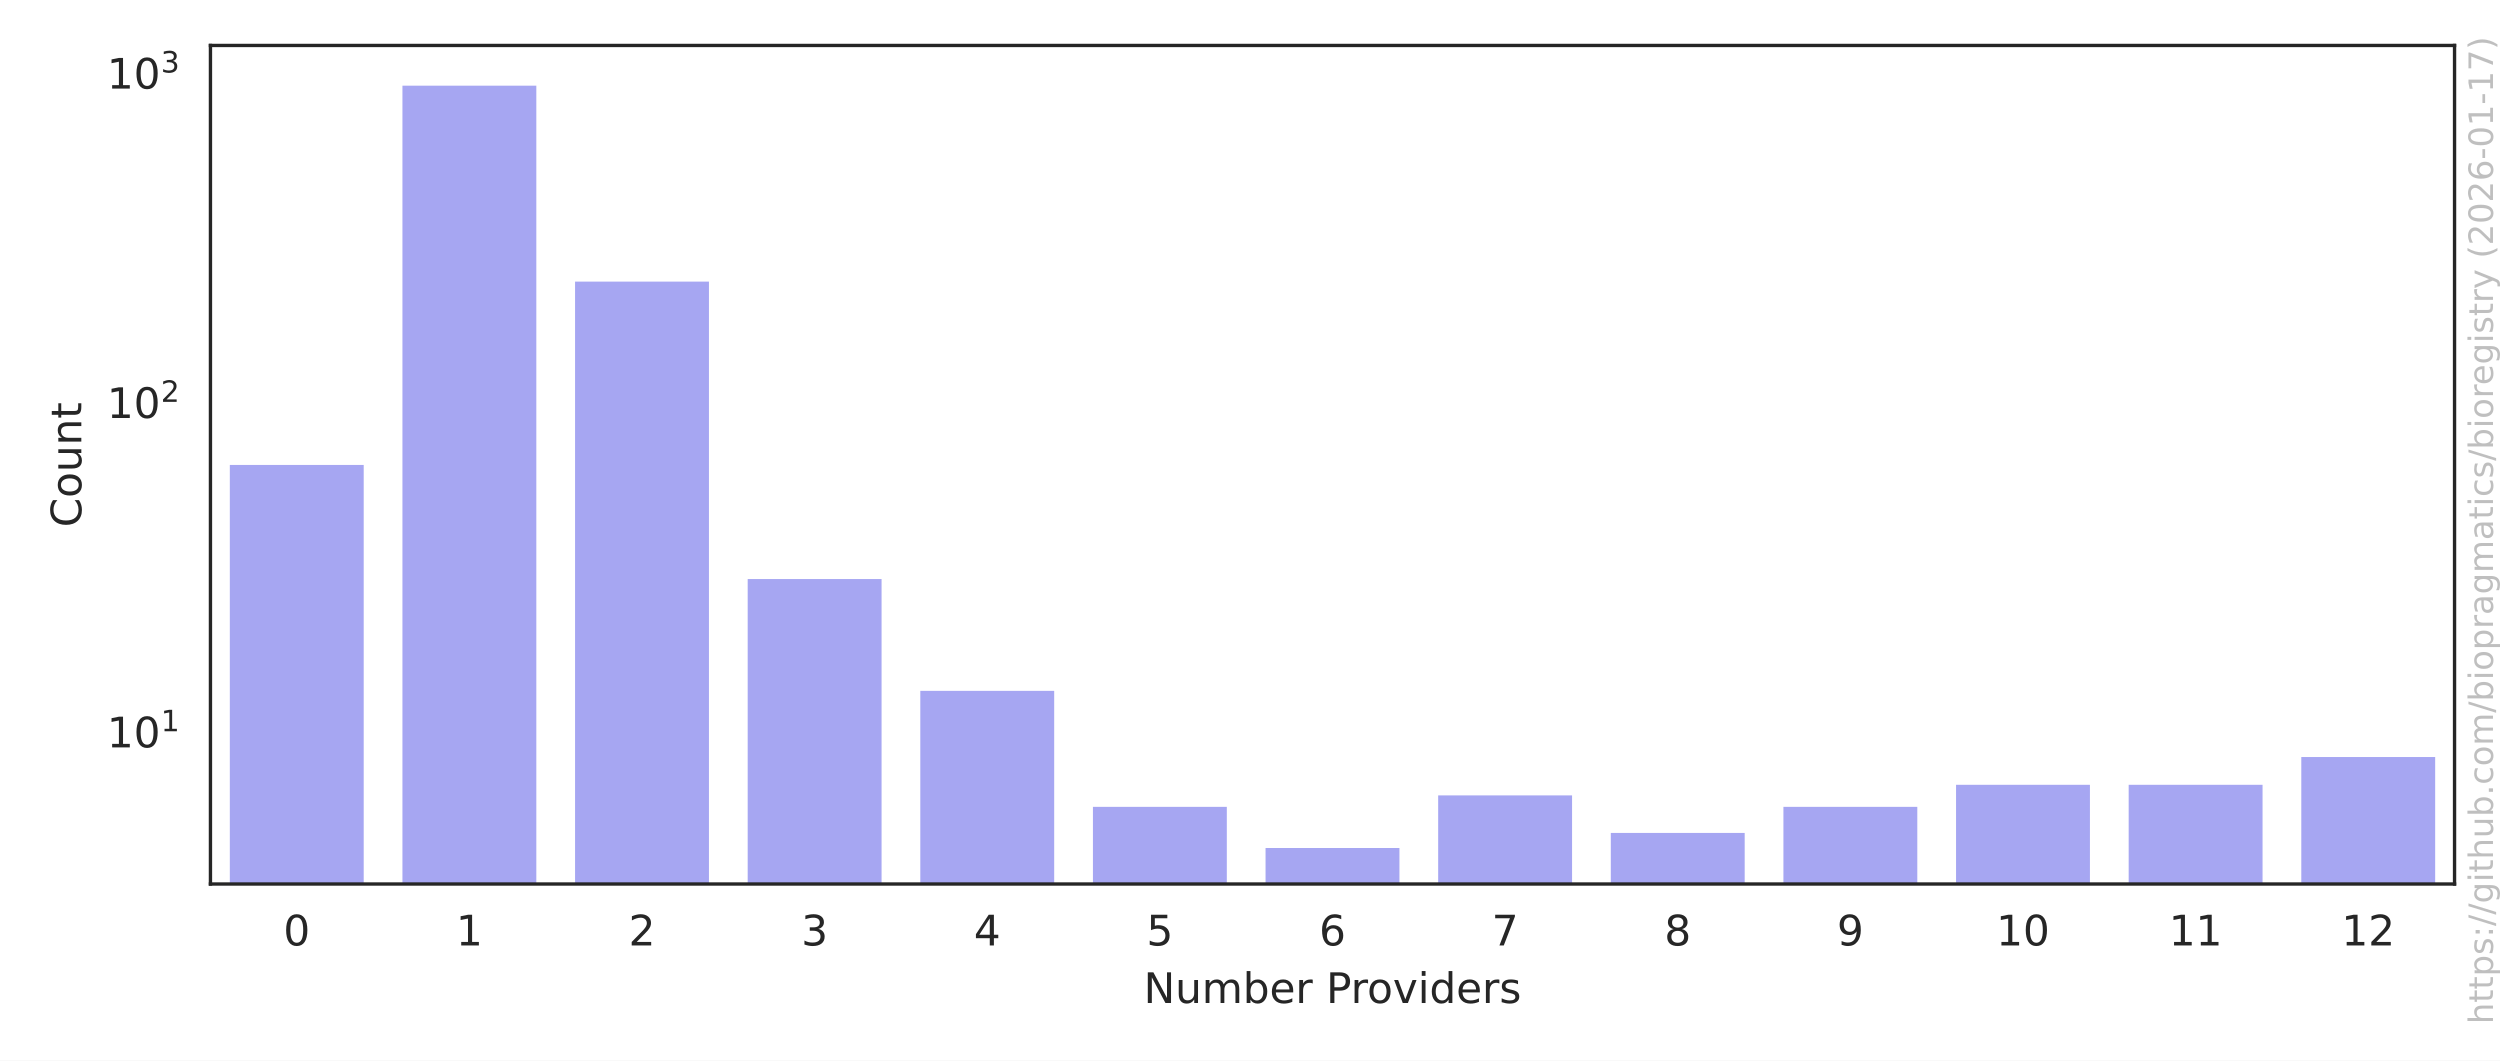
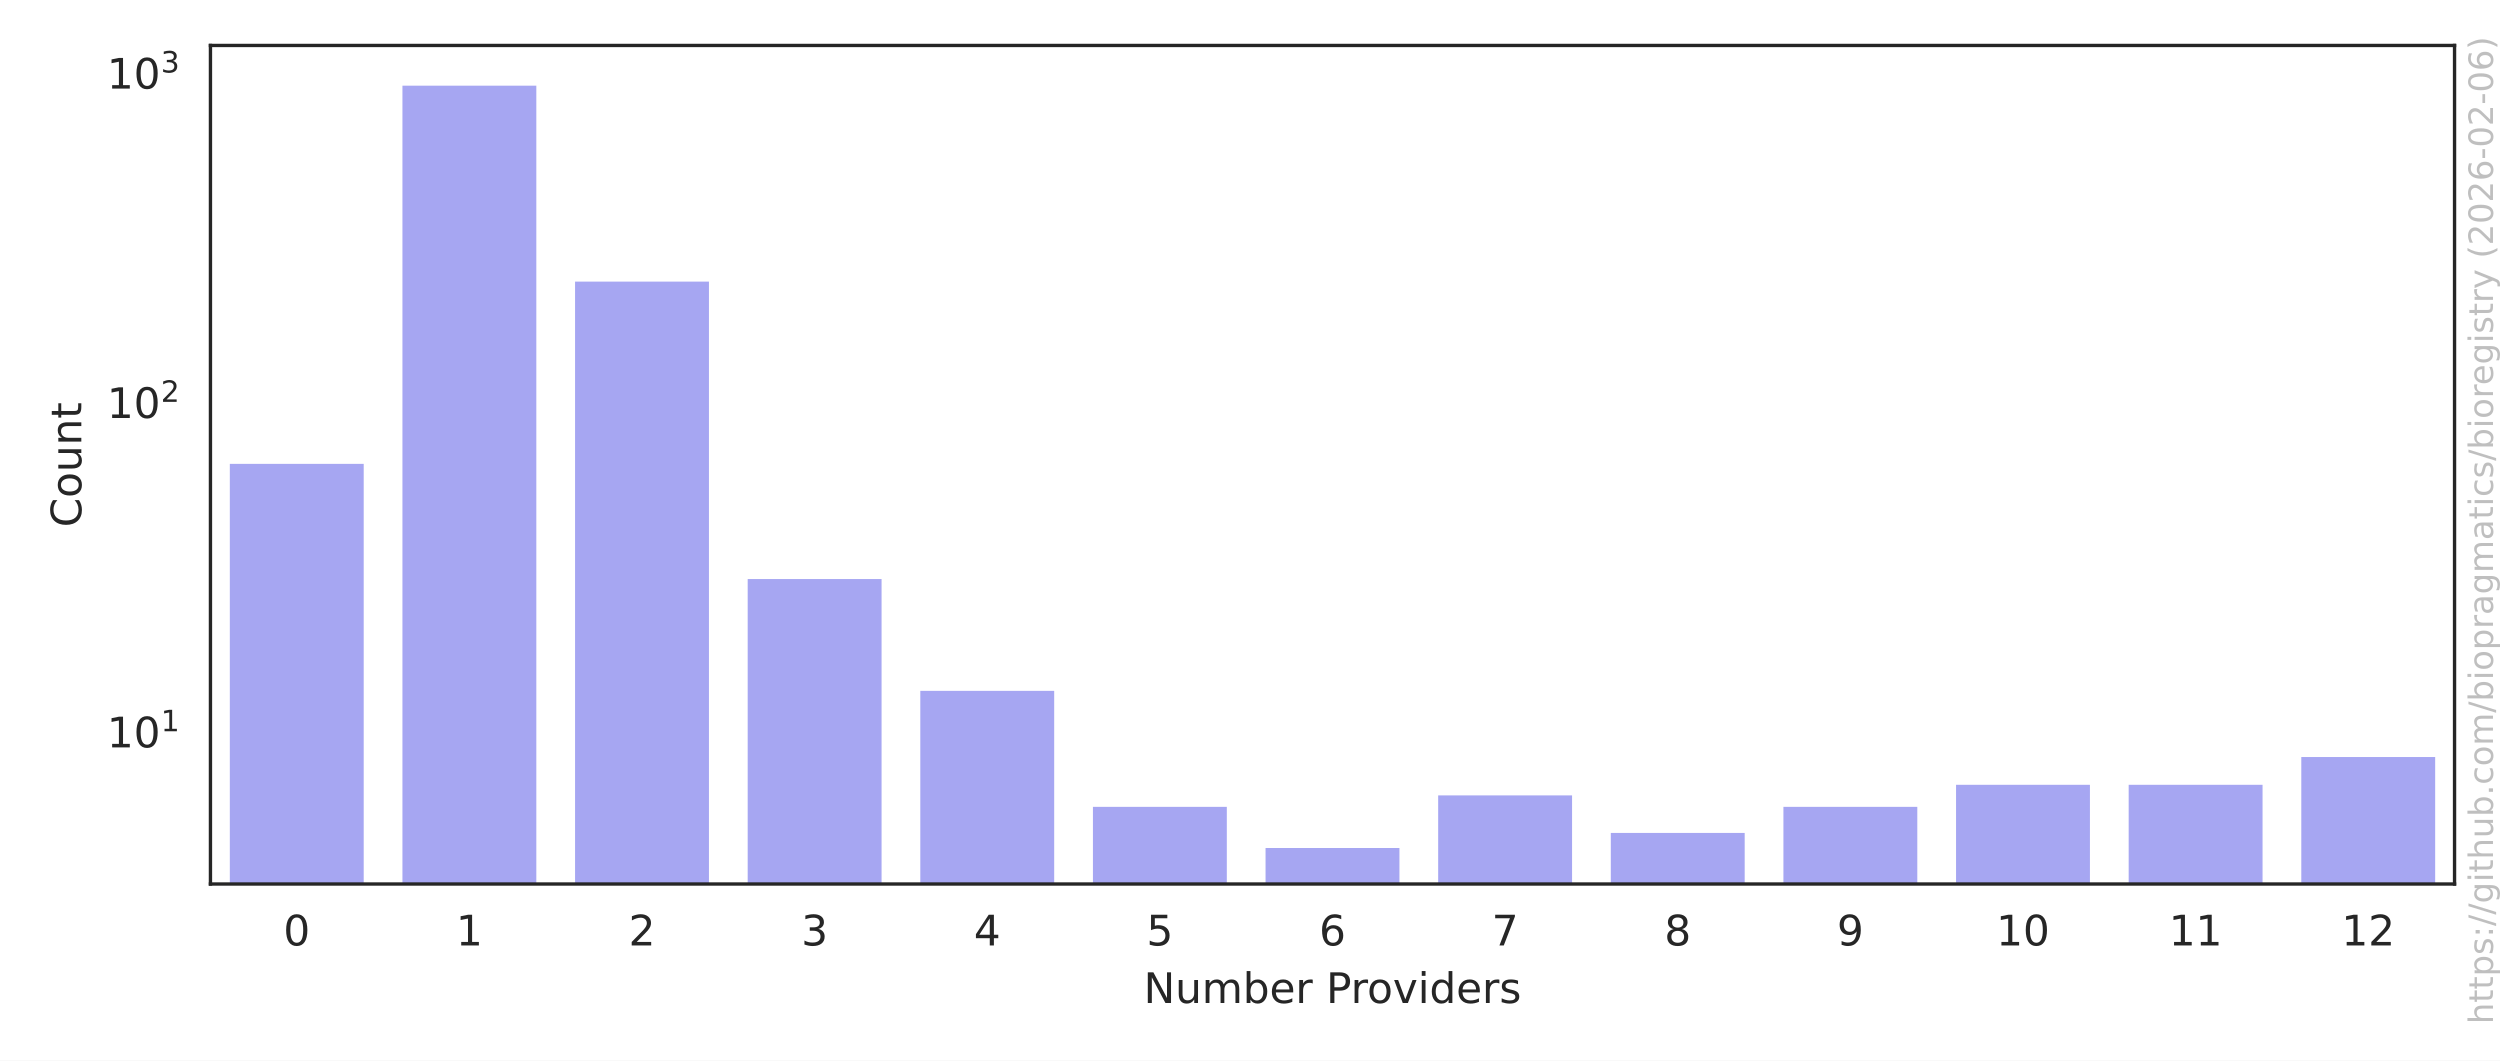
<svg xmlns="http://www.w3.org/2000/svg" xmlns:xlink="http://www.w3.org/1999/xlink" width="594pt" height="252pt" viewBox="0 0 594 252" version="1.1">
  <defs>
    <style type="text/css">*{stroke-linejoin: round; stroke-linecap: butt}</style>
  </defs>
  <g id="figure_1">
    <g id="patch_1">
      <path d="M 0 252  L 594 252  L 594 0  L 0 0  z " style="fill: #ffffff" />
    </g>
    <g id="axes_1">
      <g id="patch_2">
        <path d="M 50.003 210.04  L 583.2 210.04  L 583.2 10.8  L 50.003 10.8  z " style="fill: #ffffff" />
      </g>
      <g id="matplotlib.axis_1">
        <g id="xtick_1">
          <g id="text_1">
            <g style="fill: #262626" transform="translate(67.32902 224.6384) scale(0.1 -0.1)">
              <defs>
                <path id="DejaVuSans-30" d="M 2034 4250  Q 1547 4250 1301 3770  Q 1056 3291 1056 2328  Q 1056 1369 1301 889  Q 1547 409 2034 409  Q 2525 409 2770 889  Q 3016 1369 3016 2328  Q 3016 3291 2770 3770  Q 2525 4250 2034 4250  z M 2034 4750  Q 2819 4750 3233 4129  Q 3647 3509 3647 2328  Q 3647 1150 3233 529  Q 2819 -91 2034 -91  Q 1250 -91 836 529  Q 422 1150 422 2328  Q 422 3509 836 4129  Q 1250 4750 2034 4750  z " transform="scale(0.015625)" />
              </defs>
              <use xlink:href="#DejaVuSans-30" />
            </g>
          </g>
        </g>
        <g id="xtick_2">
          <g id="text_2">
            <g style="fill: #262626" transform="translate(108.3442 224.6384) scale(0.1 -0.1)">
              <defs>
                <path id="DejaVuSans-31" d="M 794 531  L 1825 531  L 1825 4091  L 703 3866  L 703 4441  L 1819 4666  L 2450 4666  L 2450 531  L 3481 531  L 3481 0  L 794 0  L 794 531  z " transform="scale(0.015625)" />
              </defs>
              <use xlink:href="#DejaVuSans-31" />
            </g>
          </g>
        </g>
        <g id="xtick_3">
          <g id="text_3">
            <g style="fill: #262626" transform="translate(149.3594 224.6384) scale(0.1 -0.1)">
              <defs>
                <path id="DejaVuSans-32" d="M 1228 531  L 3431 531  L 3431 0  L 469 0  L 469 531  Q 828 903 1448 1529  Q 2069 2156 2228 2338  Q 2531 2678 2651 2914  Q 2772 3150 2772 3378  Q 2772 3750 2511 3984  Q 2250 4219 1831 4219  Q 1534 4219 1204 4116  Q 875 4013 500 3803  L 500 4441  Q 881 4594 1212 4672  Q 1544 4750 1819 4750  Q 2544 4750 2975 4387  Q 3406 4025 3406 3419  Q 3406 3131 3298 2873  Q 3191 2616 2906 2266  Q 2828 2175 2409 1742  Q 1991 1309 1228 531  z " transform="scale(0.015625)" />
              </defs>
              <use xlink:href="#DejaVuSans-32" />
            </g>
          </g>
        </g>
        <g id="xtick_4">
          <g id="text_4">
            <g style="fill: #262626" transform="translate(190.3746 224.6384) scale(0.1 -0.1)">
              <defs>
                <path id="DejaVuSans-33" d="M 2597 2516  Q 3050 2419 3304 2112  Q 3559 1806 3559 1356  Q 3559 666 3084 287  Q 2609 -91 1734 -91  Q 1441 -91 1130 -33  Q 819 25 488 141  L 488 750  Q 750 597 1062 519  Q 1375 441 1716 441  Q 2309 441 2620 675  Q 2931 909 2931 1356  Q 2931 1769 2642 2001  Q 2353 2234 1838 2234  L 1294 2234  L 1294 2753  L 1863 2753  Q 2328 2753 2575 2939  Q 2822 3125 2822 3475  Q 2822 3834 2567 4026  Q 2313 4219 1838 4219  Q 1578 4219 1281 4162  Q 984 4106 628 3988  L 628 4550  Q 988 4650 1302 4700  Q 1616 4750 1894 4750  Q 2613 4750 3031 4423  Q 3450 4097 3450 3541  Q 3450 3153 3228 2886  Q 3006 2619 2597 2516  z " transform="scale(0.015625)" />
              </defs>
              <use xlink:href="#DejaVuSans-33" />
            </g>
          </g>
        </g>
        <g id="xtick_5">
          <g id="text_5">
            <g style="fill: #262626" transform="translate(231.3897 224.6384) scale(0.1 -0.1)">
              <defs>
                <path id="DejaVuSans-34" d="M 2419 4116  L 825 1625  L 2419 1625  L 2419 4116  z M 2253 4666  L 3047 4666  L 3047 1625  L 3713 1625  L 3713 1100  L 3047 1100  L 3047 0  L 2419 0  L 2419 1100  L 313 1100  L 313 1709  L 2253 4666  z " transform="scale(0.015625)" />
              </defs>
              <use xlink:href="#DejaVuSans-34" />
            </g>
          </g>
        </g>
        <g id="xtick_6">
          <g id="text_6">
            <g style="fill: #262626" transform="translate(272.4049 224.6384) scale(0.1 -0.1)">
              <defs>
                <path id="DejaVuSans-35" d="M 691 4666  L 3169 4666  L 3169 4134  L 1269 4134  L 1269 2991  Q 1406 3038 1543 3061  Q 1681 3084 1819 3084  Q 2600 3084 3056 2656  Q 3513 2228 3513 1497  Q 3513 744 3044 326  Q 2575 -91 1722 -91  Q 1428 -91 1123 -41  Q 819 9 494 109  L 494 744  Q 775 591 1075 516  Q 1375 441 1709 441  Q 2250 441 2565 725  Q 2881 1009 2881 1497  Q 2881 1984 2565 2268  Q 2250 2553 1709 2553  Q 1456 2553 1204 2497  Q 953 2441 691 2322  L 691 4666  z " transform="scale(0.015625)" />
              </defs>
              <use xlink:href="#DejaVuSans-35" />
            </g>
          </g>
        </g>
        <g id="xtick_7">
          <g id="text_7">
            <g style="fill: #262626" transform="translate(313.4201 224.6384) scale(0.1 -0.1)">
              <defs>
                <path id="DejaVuSans-36" d="M 2113 2584  Q 1688 2584 1439 2293  Q 1191 2003 1191 1497  Q 1191 994 1439 701  Q 1688 409 2113 409  Q 2538 409 2786 701  Q 3034 994 3034 1497  Q 3034 2003 2786 2293  Q 2538 2584 2113 2584  z M 3366 4563  L 3366 3988  Q 3128 4100 2886 4159  Q 2644 4219 2406 4219  Q 1781 4219 1451 3797  Q 1122 3375 1075 2522  Q 1259 2794 1537 2939  Q 1816 3084 2150 3084  Q 2853 3084 3261 2657  Q 3669 2231 3669 1497  Q 3669 778 3244 343  Q 2819 -91 2113 -91  Q 1303 -91 875 529  Q 447 1150 447 2328  Q 447 3434 972 4092  Q 1497 4750 2381 4750  Q 2619 4750 2861 4703  Q 3103 4656 3366 4563  z " transform="scale(0.015625)" />
              </defs>
              <use xlink:href="#DejaVuSans-36" />
            </g>
          </g>
        </g>
        <g id="xtick_8">
          <g id="text_8">
            <g style="fill: #262626" transform="translate(354.4353 224.6384) scale(0.1 -0.1)">
              <defs>
                <path id="DejaVuSans-37" d="M 525 4666  L 3525 4666  L 3525 4397  L 1831 0  L 1172 0  L 2766 4134  L 525 4134  L 525 4666  z " transform="scale(0.015625)" />
              </defs>
              <use xlink:href="#DejaVuSans-37" />
            </g>
          </g>
        </g>
        <g id="xtick_9">
          <g id="text_9">
            <g style="fill: #262626" transform="translate(395.4504 224.6384) scale(0.1 -0.1)">
              <defs>
                <path id="DejaVuSans-38" d="M 2034 2216  Q 1584 2216 1326 1975  Q 1069 1734 1069 1313  Q 1069 891 1326 650  Q 1584 409 2034 409  Q 2484 409 2743 651  Q 3003 894 3003 1313  Q 3003 1734 2745 1975  Q 2488 2216 2034 2216  z M 1403 2484  Q 997 2584 770 2862  Q 544 3141 544 3541  Q 544 4100 942 4425  Q 1341 4750 2034 4750  Q 2731 4750 3128 4425  Q 3525 4100 3525 3541  Q 3525 3141 3298 2862  Q 3072 2584 2669 2484  Q 3125 2378 3379 2068  Q 3634 1759 3634 1313  Q 3634 634 3220 271  Q 2806 -91 2034 -91  Q 1263 -91 848 271  Q 434 634 434 1313  Q 434 1759 690 2068  Q 947 2378 1403 2484  z M 1172 3481  Q 1172 3119 1398 2916  Q 1625 2713 2034 2713  Q 2441 2713 2670 2916  Q 2900 3119 2900 3481  Q 2900 3844 2670 4047  Q 2441 4250 2034 4250  Q 1625 4250 1398 4047  Q 1172 3844 1172 3481  z " transform="scale(0.015625)" />
              </defs>
              <use xlink:href="#DejaVuSans-38" />
            </g>
          </g>
        </g>
        <g id="xtick_10">
          <g id="text_10">
            <g style="fill: #262626" transform="translate(436.4656 224.6384) scale(0.1 -0.1)">
              <defs>
                <path id="DejaVuSans-39" d="M 703 97  L 703 672  Q 941 559 1184 500  Q 1428 441 1663 441  Q 2288 441 2617 861  Q 2947 1281 2994 2138  Q 2813 1869 2534 1725  Q 2256 1581 1919 1581  Q 1219 1581 811 2004  Q 403 2428 403 3163  Q 403 3881 828 4315  Q 1253 4750 1959 4750  Q 2769 4750 3195 4129  Q 3622 3509 3622 2328  Q 3622 1225 3098 567  Q 2575 -91 1691 -91  Q 1453 -91 1209 -44  Q 966 3 703 97  z M 1959 2075  Q 2384 2075 2632 2365  Q 2881 2656 2881 3163  Q 2881 3666 2632 3958  Q 2384 4250 1959 4250  Q 1534 4250 1286 3958  Q 1038 3666 1038 3163  Q 1038 2656 1286 2365  Q 1534 2075 1959 2075  z " transform="scale(0.015625)" />
              </defs>
              <use xlink:href="#DejaVuSans-39" />
            </g>
          </g>
        </g>
        <g id="xtick_11">
          <g id="text_11">
            <g style="fill: #262626" transform="translate(474.2996 224.6384) scale(0.1 -0.1)">
              <use xlink:href="#DejaVuSans-31" />
              <use xlink:href="#DejaVuSans-30" transform="translate(63.62305 0)" />
            </g>
          </g>
        </g>
        <g id="xtick_12">
          <g id="text_12">
            <g style="fill: #262626" transform="translate(515.3147 224.6384) scale(0.1 -0.1)">
              <use xlink:href="#DejaVuSans-31" />
              <use xlink:href="#DejaVuSans-31" transform="translate(63.62305 0)" />
            </g>
          </g>
        </g>
        <g id="xtick_13">
          <g id="text_13">
            <g style="fill: #262626" transform="translate(556.3299 224.6384) scale(0.1 -0.1)">
              <use xlink:href="#DejaVuSans-31" />
              <use xlink:href="#DejaVuSans-32" transform="translate(63.62305 0)" />
            </g>
          </g>
        </g>
        <g id="text_14">
          <g style="fill: #262626" transform="translate(271.7373 238.3166) scale(0.1 -0.1)">
            <defs>
              <path id="DejaVuSans-4e" d="M 628 4666  L 1478 4666  L 3547 763  L 3547 4666  L 4159 4666  L 4159 0  L 3309 0  L 1241 3903  L 1241 0  L 628 0  L 628 4666  z " transform="scale(0.015625)" />
              <path id="DejaVuSans-75" d="M 544 1381  L 544 3500  L 1119 3500  L 1119 1403  Q 1119 906 1312 657  Q 1506 409 1894 409  Q 2359 409 2629 706  Q 2900 1003 2900 1516  L 2900 3500  L 3475 3500  L 3475 0  L 2900 0  L 2900 538  Q 2691 219 2414 64  Q 2138 -91 1772 -91  Q 1169 -91 856 284  Q 544 659 544 1381  z M 1991 3584  L 1991 3584  z " transform="scale(0.015625)" />
              <path id="DejaVuSans-6d" d="M 3328 2828  Q 3544 3216 3844 3400  Q 4144 3584 4550 3584  Q 5097 3584 5394 3201  Q 5691 2819 5691 2113  L 5691 0  L 5113 0  L 5113 2094  Q 5113 2597 4934 2840  Q 4756 3084 4391 3084  Q 3944 3084 3684 2787  Q 3425 2491 3425 1978  L 3425 0  L 2847 0  L 2847 2094  Q 2847 2600 2669 2842  Q 2491 3084 2119 3084  Q 1678 3084 1418 2786  Q 1159 2488 1159 1978  L 1159 0  L 581 0  L 581 3500  L 1159 3500  L 1159 2956  Q 1356 3278 1631 3431  Q 1906 3584 2284 3584  Q 2666 3584 2933 3390  Q 3200 3197 3328 2828  z " transform="scale(0.015625)" />
              <path id="DejaVuSans-62" d="M 3116 1747  Q 3116 2381 2855 2742  Q 2594 3103 2138 3103  Q 1681 3103 1420 2742  Q 1159 2381 1159 1747  Q 1159 1113 1420 752  Q 1681 391 2138 391  Q 2594 391 2855 752  Q 3116 1113 3116 1747  z M 1159 2969  Q 1341 3281 1617 3432  Q 1894 3584 2278 3584  Q 2916 3584 3314 3078  Q 3713 2572 3713 1747  Q 3713 922 3314 415  Q 2916 -91 2278 -91  Q 1894 -91 1617 61  Q 1341 213 1159 525  L 1159 0  L 581 0  L 581 4863  L 1159 4863  L 1159 2969  z " transform="scale(0.015625)" />
              <path id="DejaVuSans-65" d="M 3597 1894  L 3597 1613  L 953 1613  Q 991 1019 1311 708  Q 1631 397 2203 397  Q 2534 397 2845 478  Q 3156 559 3463 722  L 3463 178  Q 3153 47 2828 -22  Q 2503 -91 2169 -91  Q 1331 -91 842 396  Q 353 884 353 1716  Q 353 2575 817 3079  Q 1281 3584 2069 3584  Q 2775 3584 3186 3129  Q 3597 2675 3597 1894  z M 3022 2063  Q 3016 2534 2758 2815  Q 2500 3097 2075 3097  Q 1594 3097 1305 2825  Q 1016 2553 972 2059  L 3022 2063  z " transform="scale(0.015625)" />
              <path id="DejaVuSans-72" d="M 2631 2963  Q 2534 3019 2420 3045  Q 2306 3072 2169 3072  Q 1681 3072 1420 2755  Q 1159 2438 1159 1844  L 1159 0  L 581 0  L 581 3500  L 1159 3500  L 1159 2956  Q 1341 3275 1631 3429  Q 1922 3584 2338 3584  Q 2397 3584 2469 3576  Q 2541 3569 2628 3553  L 2631 2963  z " transform="scale(0.015625)" />
              <path id="DejaVuSans-20" transform="scale(0.015625)" />
              <path id="DejaVuSans-50" d="M 1259 4147  L 1259 2394  L 2053 2394  Q 2494 2394 2734 2622  Q 2975 2850 2975 3272  Q 2975 3691 2734 3919  Q 2494 4147 2053 4147  L 1259 4147  z M 628 4666  L 2053 4666  Q 2838 4666 3239 4311  Q 3641 3956 3641 3272  Q 3641 2581 3239 2228  Q 2838 1875 2053 1875  L 1259 1875  L 1259 0  L 628 0  L 628 4666  z " transform="scale(0.015625)" />
              <path id="DejaVuSans-6f" d="M 1959 3097  Q 1497 3097 1228 2736  Q 959 2375 959 1747  Q 959 1119 1226 758  Q 1494 397 1959 397  Q 2419 397 2687 759  Q 2956 1122 2956 1747  Q 2956 2369 2687 2733  Q 2419 3097 1959 3097  z M 1959 3584  Q 2709 3584 3137 3096  Q 3566 2609 3566 1747  Q 3566 888 3137 398  Q 2709 -91 1959 -91  Q 1206 -91 779 398  Q 353 888 353 1747  Q 353 2609 779 3096  Q 1206 3584 1959 3584  z " transform="scale(0.015625)" />
              <path id="DejaVuSans-76" d="M 191 3500  L 800 3500  L 1894 563  L 2988 3500  L 3597 3500  L 2284 0  L 1503 0  L 191 3500  z " transform="scale(0.015625)" />
              <path id="DejaVuSans-69" d="M 603 3500  L 1178 3500  L 1178 0  L 603 0  L 603 3500  z M 603 4863  L 1178 4863  L 1178 4134  L 603 4134  L 603 4863  z " transform="scale(0.015625)" />
              <path id="DejaVuSans-64" d="M 2906 2969  L 2906 4863  L 3481 4863  L 3481 0  L 2906 0  L 2906 525  Q 2725 213 2448 61  Q 2172 -91 1784 -91  Q 1150 -91 751 415  Q 353 922 353 1747  Q 353 2572 751 3078  Q 1150 3584 1784 3584  Q 2172 3584 2448 3432  Q 2725 3281 2906 2969  z M 947 1747  Q 947 1113 1208 752  Q 1469 391 1925 391  Q 2381 391 2643 752  Q 2906 1113 2906 1747  Q 2906 2381 2643 2742  Q 2381 3103 1925 3103  Q 1469 3103 1208 2742  Q 947 2381 947 1747  z " transform="scale(0.015625)" />
              <path id="DejaVuSans-73" d="M 2834 3397  L 2834 2853  Q 2591 2978 2328 3040  Q 2066 3103 1784 3103  Q 1356 3103 1142 2972  Q 928 2841 928 2578  Q 928 2378 1081 2264  Q 1234 2150 1697 2047  L 1894 2003  Q 2506 1872 2764 1633  Q 3022 1394 3022 966  Q 3022 478 2636 193  Q 2250 -91 1575 -91  Q 1294 -91 989 -36  Q 684 19 347 128  L 347 722  Q 666 556 975 473  Q 1284 391 1588 391  Q 1994 391 2212 530  Q 2431 669 2431 922  Q 2431 1156 2273 1281  Q 2116 1406 1581 1522  L 1381 1569  Q 847 1681 609 1914  Q 372 2147 372 2553  Q 372 3047 722 3315  Q 1072 3584 1716 3584  Q 2034 3584 2315 3537  Q 2597 3491 2834 3397  z " transform="scale(0.015625)" />
            </defs>
            <use xlink:href="#DejaVuSans-4e" />
            <use xlink:href="#DejaVuSans-75" transform="translate(74.80469 0)" />
            <use xlink:href="#DejaVuSans-6d" transform="translate(138.1836 0)" />
            <use xlink:href="#DejaVuSans-62" transform="translate(235.5957 0)" />
            <use xlink:href="#DejaVuSans-65" transform="translate(299.0723 0)" />
            <use xlink:href="#DejaVuSans-72" transform="translate(360.5957 0)" />
            <use xlink:href="#DejaVuSans-20" transform="translate(401.709 0)" />
            <use xlink:href="#DejaVuSans-50" transform="translate(433.4961 0)" />
            <use xlink:href="#DejaVuSans-72" transform="translate(492.0488 0)" />
            <use xlink:href="#DejaVuSans-6f" transform="translate(530.9121 0)" />
            <use xlink:href="#DejaVuSans-76" transform="translate(592.0938 0)" />
            <use xlink:href="#DejaVuSans-69" transform="translate(651.2734 0)" />
            <use xlink:href="#DejaVuSans-64" transform="translate(679.0566 0)" />
            <use xlink:href="#DejaVuSans-65" transform="translate(742.5332 0)" />
            <use xlink:href="#DejaVuSans-72" transform="translate(804.0566 0)" />
            <use xlink:href="#DejaVuSans-73" transform="translate(845.1699 0)" />
          </g>
        </g>
      </g>
      <g id="matplotlib.axis_2">
        <g id="ytick_1">
          <g id="text_15">
            <g style="fill: #262626" transform="translate(25.40269 177.6449) scale(0.1 -0.1)">
              <use xlink:href="#DejaVuSans-31" transform="translate(0 0.684375)" />
              <use xlink:href="#DejaVuSans-30" transform="translate(63.62305 0.684375)" />
              <use xlink:href="#DejaVuSans-31" transform="translate(128.2031 38.96563) scale(0.7)" />
            </g>
          </g>
        </g>
        <g id="ytick_2">
          <g id="text_16">
            <g style="fill: #262626" transform="translate(25.40269 99.38962) scale(0.1 -0.1)">
              <use xlink:href="#DejaVuSans-31" transform="translate(0 0.765625)" />
              <use xlink:href="#DejaVuSans-30" transform="translate(63.62305 0.765625)" />
              <use xlink:href="#DejaVuSans-32" transform="translate(128.2031 39.04688) scale(0.7)" />
            </g>
          </g>
        </g>
        <g id="ytick_3">
          <g id="text_17">
            <g style="fill: #262626" transform="translate(25.40269 21.13435) scale(0.1 -0.1)">
              <use xlink:href="#DejaVuSans-31" transform="translate(0 0.765625)" />
              <use xlink:href="#DejaVuSans-30" transform="translate(63.62305 0.765625)" />
              <use xlink:href="#DejaVuSans-33" transform="translate(128.2031 39.04688) scale(0.7)" />
            </g>
          </g>
        </g>
        <g id="ytick_4" />
        <g id="ytick_5" />
        <g id="ytick_6" />
        <g id="ytick_7" />
        <g id="ytick_8" />
        <g id="ytick_9" />
        <g id="ytick_10" />
        <g id="ytick_11" />
        <g id="ytick_12" />
        <g id="ytick_13" />
        <g id="ytick_14" />
        <g id="ytick_15" />
        <g id="ytick_16" />
        <g id="ytick_17" />
        <g id="ytick_18" />
        <g id="ytick_19" />
        <g id="ytick_20" />
        <g id="ytick_21" />
        <g id="ytick_22" />
        <g id="ytick_23" />
        <g id="ytick_24" />
        <g id="ytick_25" />
        <g id="text_18">
          <g style="fill: #262626" transform="translate(19.323 125.2684) rotate(-90) scale(0.1 -0.1)">
            <defs>
              <path id="DejaVuSans-43" d="M 4122 4306  L 4122 3641  Q 3803 3938 3442 4084  Q 3081 4231 2675 4231  Q 1875 4231 1450 3742  Q 1025 3253 1025 2328  Q 1025 1406 1450 917  Q 1875 428 2675 428  Q 3081 428 3442 575  Q 3803 722 4122 1019  L 4122 359  Q 3791 134 3420 21  Q 3050 -91 2638 -91  Q 1578 -91 968 557  Q 359 1206 359 2328  Q 359 3453 968 4101  Q 1578 4750 2638 4750  Q 3056 4750 3426 4639  Q 3797 4528 4122 4306  z " transform="scale(0.015625)" />
              <path id="DejaVuSans-6e" d="M 3513 2113  L 3513 0  L 2938 0  L 2938 2094  Q 2938 2591 2744 2837  Q 2550 3084 2163 3084  Q 1697 3084 1428 2787  Q 1159 2491 1159 1978  L 1159 0  L 581 0  L 581 3500  L 1159 3500  L 1159 2956  Q 1366 3272 1645 3428  Q 1925 3584 2291 3584  Q 2894 3584 3203 3211  Q 3513 2838 3513 2113  z " transform="scale(0.015625)" />
              <path id="DejaVuSans-74" d="M 1172 4494  L 1172 3500  L 2356 3500  L 2356 3053  L 1172 3053  L 1172 1153  Q 1172 725 1289 603  Q 1406 481 1766 481  L 2356 481  L 2356 0  L 1766 0  Q 1100 0 847 248  Q 594 497 594 1153  L 594 3053  L 172 3053  L 172 3500  L 594 3500  L 594 4494  L 1172 4494  z " transform="scale(0.015625)" />
            </defs>
            <use xlink:href="#DejaVuSans-43" />
            <use xlink:href="#DejaVuSans-6f" transform="translate(69.82422 0)" />
            <use xlink:href="#DejaVuSans-75" transform="translate(131.0059 0)" />
            <use xlink:href="#DejaVuSans-6e" transform="translate(194.3848 0)" />
            <use xlink:href="#DejaVuSans-74" transform="translate(257.7637 0)" />
          </g>
        </g>
      </g>
      <g id="patch_3">
-         <path d="M 54.104 78507.38  L 86.916 78507.38  L 86.916 109.97  L 54.104 109.97  z " clip-path="url(#p05ede3ad39)" style="fill: #2020df; opacity: 0.4; stroke: #ffffff; stroke-linejoin: miter" />
+         <path d="M 54.104 78507.38  L 86.916 78507.38  L 86.916 109.712  L 54.104 109.712  z " clip-path="url(#p05ede3ad39)" style="fill: #2020df; opacity: 0.4; stroke: #ffffff; stroke-linejoin: miter" />
      </g>
      <g id="patch_4">
        <path d="M 95.119 78507.38  L 127.932 78507.38  L 127.932 19.856  L 95.119 19.856  z " clip-path="url(#p05ede3ad39)" style="fill: #2020df; opacity: 0.4; stroke: #ffffff; stroke-linejoin: miter" />
      </g>
      <g id="patch_5">
        <path d="M 136.135 78507.38  L 168.947 78507.38  L 168.947 66.408  L 136.135 66.408  z " clip-path="url(#p05ede3ad39)" style="fill: #2020df; opacity: 0.4; stroke: #ffffff; stroke-linejoin: miter" />
      </g>
      <g id="patch_6">
        <path d="M 177.15 78507.38  L 209.962 78507.38  L 209.962 137.08  L 177.15 137.08  z " clip-path="url(#p05ede3ad39)" style="fill: #2020df; opacity: 0.4; stroke: #ffffff; stroke-linejoin: miter" />
      </g>
      <g id="patch_7">
        <path d="M 218.165 78507.38  L 250.977 78507.38  L 250.977 163.646  L 218.165 163.646  z " clip-path="url(#p05ede3ad39)" style="fill: #2020df; opacity: 0.4; stroke: #ffffff; stroke-linejoin: miter" />
      </g>
      <g id="patch_8">
        <path d="M 259.18 78507.38  L 291.992 78507.38  L 291.992 191.207  L 259.18 191.207  z " clip-path="url(#p05ede3ad39)" style="fill: #2020df; opacity: 0.4; stroke: #ffffff; stroke-linejoin: miter" />
      </g>
      <g id="patch_9">
        <path d="M 300.195 78507.38  L 333.007 78507.38  L 333.007 200.984  L 300.195 200.984  z " clip-path="url(#p05ede3ad39)" style="fill: #2020df; opacity: 0.4; stroke: #ffffff; stroke-linejoin: miter" />
      </g>
      <g id="patch_10">
        <path d="M 341.21 78507.38  L 374.023 78507.38  L 374.023 188.486  L 341.21 188.486  z " clip-path="url(#p05ede3ad39)" style="fill: #2020df; opacity: 0.4; stroke: #ffffff; stroke-linejoin: miter" />
      </g>
      <g id="patch_11">
        <path d="M 382.226 78507.38  L 415.038 78507.38  L 415.038 197.403  L 382.226 197.403  z " clip-path="url(#p05ede3ad39)" style="fill: #2020df; opacity: 0.4; stroke: #ffffff; stroke-linejoin: miter" />
      </g>
      <g id="patch_12">
        <path d="M 423.241 78507.38  L 456.053 78507.38  L 456.053 191.207  L 423.241 191.207  z " clip-path="url(#p05ede3ad39)" style="fill: #2020df; opacity: 0.4; stroke: #ffffff; stroke-linejoin: miter" />
      </g>
      <g id="patch_13">
        <path d="M 464.256 78507.38  L 497.068 78507.38  L 497.068 185.968  L 464.256 185.968  z " clip-path="url(#p05ede3ad39)" style="fill: #2020df; opacity: 0.4; stroke: #ffffff; stroke-linejoin: miter" />
      </g>
      <g id="patch_14">
        <path d="M 505.271 78507.38  L 538.083 78507.38  L 538.083 185.968  L 505.271 185.968  z " clip-path="url(#p05ede3ad39)" style="fill: #2020df; opacity: 0.4; stroke: #ffffff; stroke-linejoin: miter" />
      </g>
      <g id="patch_15">
        <path d="M 546.286 78507.38  L 579.098 78507.38  L 579.098 179.369  L 546.286 179.369  z " clip-path="url(#p05ede3ad39)" style="fill: #2020df; opacity: 0.4; stroke: #ffffff; stroke-linejoin: miter" />
      </g>
      <g id="patch_16">
        <path d="M 50.003 210.04  L 50.003 10.8  " style="fill: none; stroke: #262626; stroke-width: 0.8; stroke-linejoin: miter; stroke-linecap: square" />
      </g>
      <g id="patch_17">
        <path d="M 583.2 210.04  L 583.2 10.8  " style="fill: none; stroke: #262626; stroke-width: 0.8; stroke-linejoin: miter; stroke-linecap: square" />
      </g>
      <g id="patch_18">
        <path d="M 50.003 210.04  L 583.2 210.04  " style="fill: none; stroke: #262626; stroke-width: 0.8; stroke-linejoin: miter; stroke-linecap: square" />
      </g>
      <g id="patch_19">
        <path d="M 50.003 10.8  L 583.2 10.8  " style="fill: none; stroke: #262626; stroke-width: 0.8; stroke-linejoin: miter; stroke-linecap: square" />
      </g>
    </g>
    <g id="text_19">
      <g style="fill: #808080; opacity: 0.5" transform="translate(592.3362 243.3237) rotate(-90) scale(0.08 -0.08)">
        <defs>
          <path id="DejaVuSans-68" d="M 3513 2113  L 3513 0  L 2938 0  L 2938 2094  Q 2938 2591 2744 2837  Q 2550 3084 2163 3084  Q 1697 3084 1428 2787  Q 1159 2491 1159 1978  L 1159 0  L 581 0  L 581 4863  L 1159 4863  L 1159 2956  Q 1366 3272 1645 3428  Q 1925 3584 2291 3584  Q 2894 3584 3203 3211  Q 3513 2838 3513 2113  z " transform="scale(0.015625)" />
          <path id="DejaVuSans-70" d="M 1159 525  L 1159 -1331  L 581 -1331  L 581 3500  L 1159 3500  L 1159 2969  Q 1341 3281 1617 3432  Q 1894 3584 2278 3584  Q 2916 3584 3314 3078  Q 3713 2572 3713 1747  Q 3713 922 3314 415  Q 2916 -91 2278 -91  Q 1894 -91 1617 61  Q 1341 213 1159 525  z M 3116 1747  Q 3116 2381 2855 2742  Q 2594 3103 2138 3103  Q 1681 3103 1420 2742  Q 1159 2381 1159 1747  Q 1159 1113 1420 752  Q 1681 391 2138 391  Q 2594 391 2855 752  Q 3116 1113 3116 1747  z " transform="scale(0.015625)" />
          <path id="DejaVuSans-3a" d="M 750 794  L 1409 794  L 1409 0  L 750 0  L 750 794  z M 750 3309  L 1409 3309  L 1409 2516  L 750 2516  L 750 3309  z " transform="scale(0.015625)" />
          <path id="DejaVuSans-2f" d="M 1625 4666  L 2156 4666  L 531 -594  L 0 -594  L 1625 4666  z " transform="scale(0.015625)" />
          <path id="DejaVuSans-67" d="M 2906 1791  Q 2906 2416 2648 2759  Q 2391 3103 1925 3103  Q 1463 3103 1205 2759  Q 947 2416 947 1791  Q 947 1169 1205 825  Q 1463 481 1925 481  Q 2391 481 2648 825  Q 2906 1169 2906 1791  z M 3481 434  Q 3481 -459 3084 -895  Q 2688 -1331 1869 -1331  Q 1566 -1331 1297 -1286  Q 1028 -1241 775 -1147  L 775 -588  Q 1028 -725 1275 -790  Q 1522 -856 1778 -856  Q 2344 -856 2625 -561  Q 2906 -266 2906 331  L 2906 616  Q 2728 306 2450 153  Q 2172 0 1784 0  Q 1141 0 747 490  Q 353 981 353 1791  Q 353 2603 747 3093  Q 1141 3584 1784 3584  Q 2172 3584 2450 3431  Q 2728 3278 2906 2969  L 2906 3500  L 3481 3500  L 3481 434  z " transform="scale(0.015625)" />
          <path id="DejaVuSans-2e" d="M 684 794  L 1344 794  L 1344 0  L 684 0  L 684 794  z " transform="scale(0.015625)" />
          <path id="DejaVuSans-63" d="M 3122 3366  L 3122 2828  Q 2878 2963 2633 3030  Q 2388 3097 2138 3097  Q 1578 3097 1268 2742  Q 959 2388 959 1747  Q 959 1106 1268 751  Q 1578 397 2138 397  Q 2388 397 2633 464  Q 2878 531 3122 666  L 3122 134  Q 2881 22 2623 -34  Q 2366 -91 2075 -91  Q 1284 -91 818 406  Q 353 903 353 1747  Q 353 2603 823 3093  Q 1294 3584 2113 3584  Q 2378 3584 2631 3529  Q 2884 3475 3122 3366  z " transform="scale(0.015625)" />
          <path id="DejaVuSans-61" d="M 2194 1759  Q 1497 1759 1228 1600  Q 959 1441 959 1056  Q 959 750 1161 570  Q 1363 391 1709 391  Q 2188 391 2477 730  Q 2766 1069 2766 1631  L 2766 1759  L 2194 1759  z M 3341 1997  L 3341 0  L 2766 0  L 2766 531  Q 2569 213 2275 61  Q 1981 -91 1556 -91  Q 1019 -91 701 211  Q 384 513 384 1019  Q 384 1609 779 1909  Q 1175 2209 1959 2209  L 2766 2209  L 2766 2266  Q 2766 2663 2505 2880  Q 2244 3097 1772 3097  Q 1472 3097 1187 3025  Q 903 2953 641 2809  L 641 3341  Q 956 3463 1253 3523  Q 1550 3584 1831 3584  Q 2591 3584 2966 3190  Q 3341 2797 3341 1997  z " transform="scale(0.015625)" />
          <path id="DejaVuSans-79" d="M 2059 -325  Q 1816 -950 1584 -1140  Q 1353 -1331 966 -1331  L 506 -1331  L 506 -850  L 844 -850  Q 1081 -850 1212 -737  Q 1344 -625 1503 -206  L 1606 56  L 191 3500  L 800 3500  L 1894 763  L 2988 3500  L 3597 3500  L 2059 -325  z " transform="scale(0.015625)" />
          <path id="DejaVuSans-28" d="M 1984 4856  Q 1566 4138 1362 3434  Q 1159 2731 1159 2009  Q 1159 1288 1364 580  Q 1569 -128 1984 -844  L 1484 -844  Q 1016 -109 783 600  Q 550 1309 550 2009  Q 550 2706 781 3412  Q 1013 4119 1484 4856  L 1984 4856  z " transform="scale(0.015625)" />
          <path id="DejaVuSans-2d" d="M 313 2009  L 1997 2009  L 1997 1497  L 313 1497  L 313 2009  z " transform="scale(0.015625)" />
          <path id="DejaVuSans-29" d="M 513 4856  L 1013 4856  Q 1481 4119 1714 3412  Q 1947 2706 1947 2009  Q 1947 1309 1714 600  Q 1481 -109 1013 -844  L 513 -844  Q 928 -128 1133 580  Q 1338 1288 1338 2009  Q 1338 2731 1133 3434  Q 928 4138 513 4856  z " transform="scale(0.015625)" />
        </defs>
        <use xlink:href="#DejaVuSans-68" />
        <use xlink:href="#DejaVuSans-74" transform="translate(63.37891 0)" />
        <use xlink:href="#DejaVuSans-74" transform="translate(102.5879 0)" />
        <use xlink:href="#DejaVuSans-70" transform="translate(141.7969 0)" />
        <use xlink:href="#DejaVuSans-73" transform="translate(205.2734 0)" />
        <use xlink:href="#DejaVuSans-3a" transform="translate(257.373 0)" />
        <use xlink:href="#DejaVuSans-2f" transform="translate(291.0645 0)" />
        <use xlink:href="#DejaVuSans-2f" transform="translate(324.7559 0)" />
        <use xlink:href="#DejaVuSans-67" transform="translate(358.4473 0)" />
        <use xlink:href="#DejaVuSans-69" transform="translate(421.9238 0)" />
        <use xlink:href="#DejaVuSans-74" transform="translate(449.707 0)" />
        <use xlink:href="#DejaVuSans-68" transform="translate(488.916 0)" />
        <use xlink:href="#DejaVuSans-75" transform="translate(552.2949 0)" />
        <use xlink:href="#DejaVuSans-62" transform="translate(615.6738 0)" />
        <use xlink:href="#DejaVuSans-2e" transform="translate(679.1504 0)" />
        <use xlink:href="#DejaVuSans-63" transform="translate(710.9375 0)" />
        <use xlink:href="#DejaVuSans-6f" transform="translate(765.918 0)" />
        <use xlink:href="#DejaVuSans-6d" transform="translate(827.0996 0)" />
        <use xlink:href="#DejaVuSans-2f" transform="translate(924.5117 0)" />
        <use xlink:href="#DejaVuSans-62" transform="translate(958.2031 0)" />
        <use xlink:href="#DejaVuSans-69" transform="translate(1021.68 0)" />
        <use xlink:href="#DejaVuSans-6f" transform="translate(1049.463 0)" />
        <use xlink:href="#DejaVuSans-70" transform="translate(1110.645 0)" />
        <use xlink:href="#DejaVuSans-72" transform="translate(1174.121 0)" />
        <use xlink:href="#DejaVuSans-61" transform="translate(1215.234 0)" />
        <use xlink:href="#DejaVuSans-67" transform="translate(1276.514 0)" />
        <use xlink:href="#DejaVuSans-6d" transform="translate(1339.99 0)" />
        <use xlink:href="#DejaVuSans-61" transform="translate(1437.402 0)" />
        <use xlink:href="#DejaVuSans-74" transform="translate(1498.682 0)" />
        <use xlink:href="#DejaVuSans-69" transform="translate(1537.891 0)" />
        <use xlink:href="#DejaVuSans-63" transform="translate(1565.674 0)" />
        <use xlink:href="#DejaVuSans-73" transform="translate(1620.654 0)" />
        <use xlink:href="#DejaVuSans-2f" transform="translate(1672.754 0)" />
        <use xlink:href="#DejaVuSans-62" transform="translate(1706.445 0)" />
        <use xlink:href="#DejaVuSans-69" transform="translate(1769.922 0)" />
        <use xlink:href="#DejaVuSans-6f" transform="translate(1797.705 0)" />
        <use xlink:href="#DejaVuSans-72" transform="translate(1858.887 0)" />
        <use xlink:href="#DejaVuSans-65" transform="translate(1897.75 0)" />
        <use xlink:href="#DejaVuSans-67" transform="translate(1959.273 0)" />
        <use xlink:href="#DejaVuSans-69" transform="translate(2022.75 0)" />
        <use xlink:href="#DejaVuSans-73" transform="translate(2050.533 0)" />
        <use xlink:href="#DejaVuSans-74" transform="translate(2102.633 0)" />
        <use xlink:href="#DejaVuSans-72" transform="translate(2141.842 0)" />
        <use xlink:href="#DejaVuSans-79" transform="translate(2182.955 0)" />
        <use xlink:href="#DejaVuSans-20" transform="translate(2242.135 0)" />
        <use xlink:href="#DejaVuSans-28" transform="translate(2273.922 0)" />
        <use xlink:href="#DejaVuSans-32" transform="translate(2312.936 0)" />
        <use xlink:href="#DejaVuSans-30" transform="translate(2376.559 0)" />
        <use xlink:href="#DejaVuSans-32" transform="translate(2440.182 0)" />
        <use xlink:href="#DejaVuSans-36" transform="translate(2503.805 0)" />
        <use xlink:href="#DejaVuSans-2d" transform="translate(2567.428 0)" />
        <use xlink:href="#DejaVuSans-30" transform="translate(2603.512 0)" />
-         <use xlink:href="#DejaVuSans-31" transform="translate(2667.135 0)" />
+         <use xlink:href="#DejaVuSans-32" transform="translate(2667.135 0)" />
        <use xlink:href="#DejaVuSans-2d" transform="translate(2730.758 0)" />
-         <use xlink:href="#DejaVuSans-31" transform="translate(2766.842 0)" />
-         <use xlink:href="#DejaVuSans-37" transform="translate(2830.465 0)" />
+         <use xlink:href="#DejaVuSans-30" transform="translate(2766.842 0)" />
+         <use xlink:href="#DejaVuSans-36" transform="translate(2830.465 0)" />
        <use xlink:href="#DejaVuSans-29" transform="translate(2894.088 0)" />
      </g>
    </g>
  </g>
  <defs>
    <clipPath id="p05ede3ad39">
      <rect x="50.003" y="10.8" width="533.197" height="199.24" />
    </clipPath>
  </defs>
</svg>
